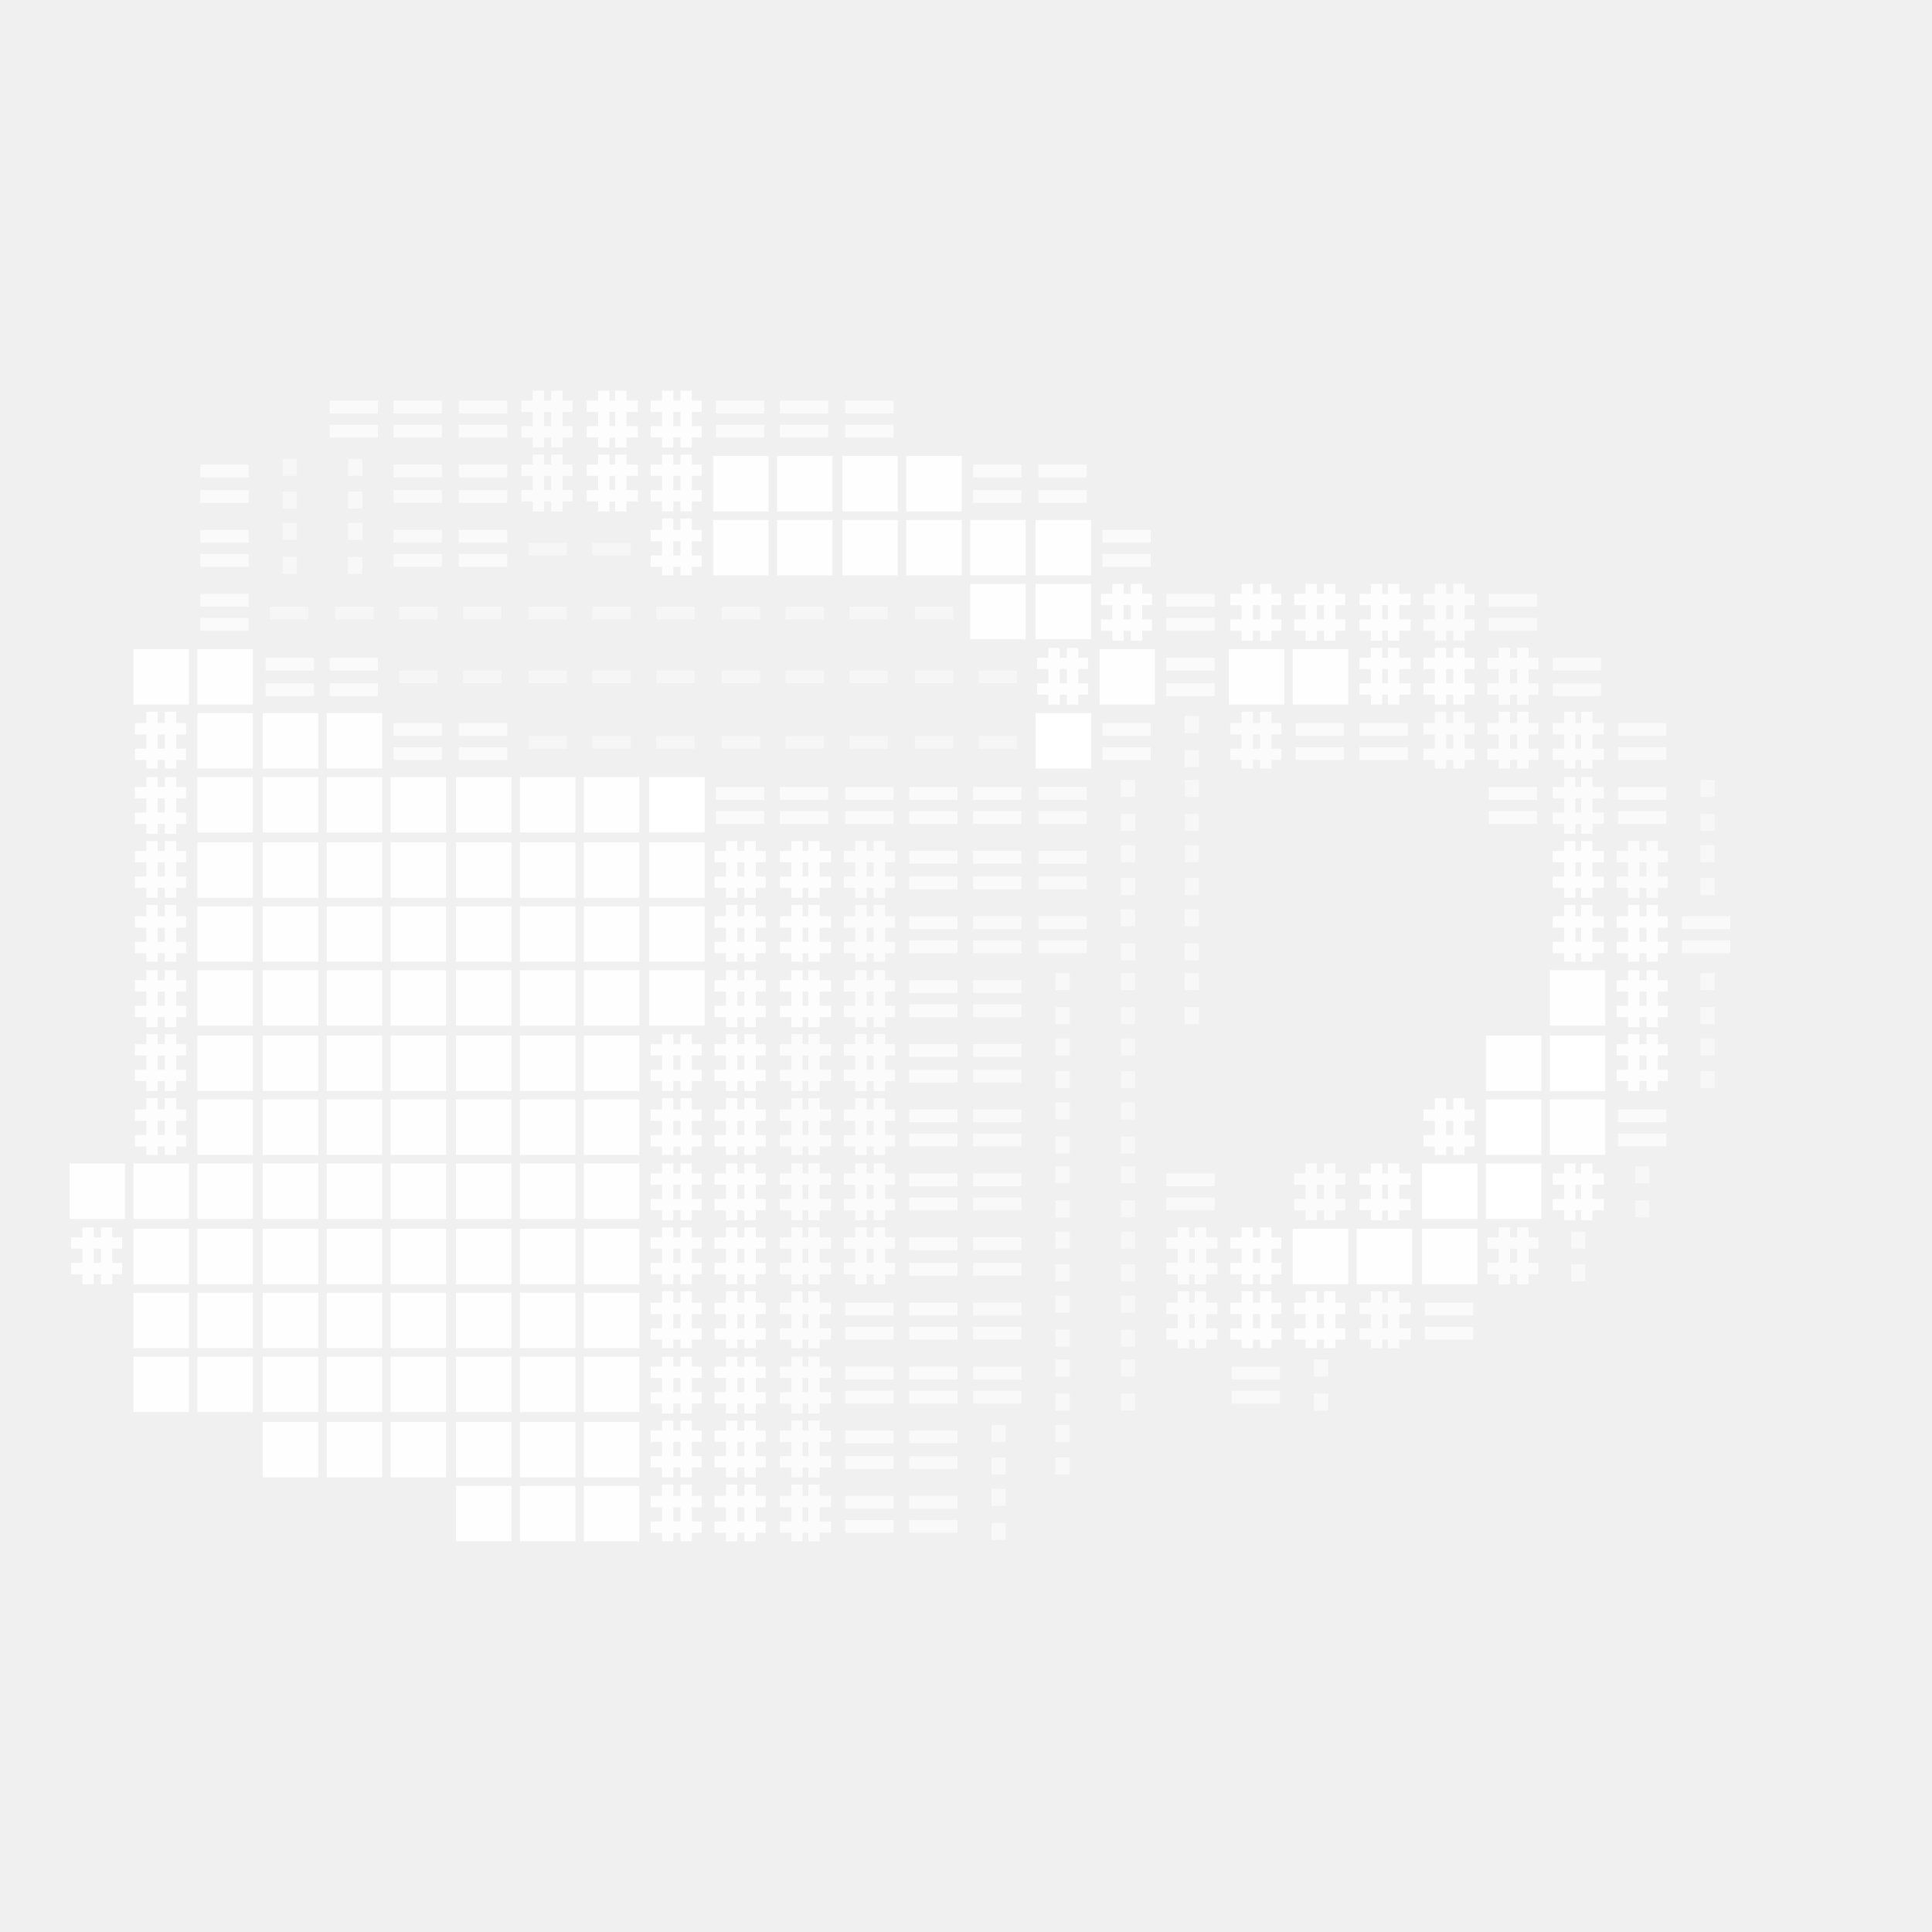
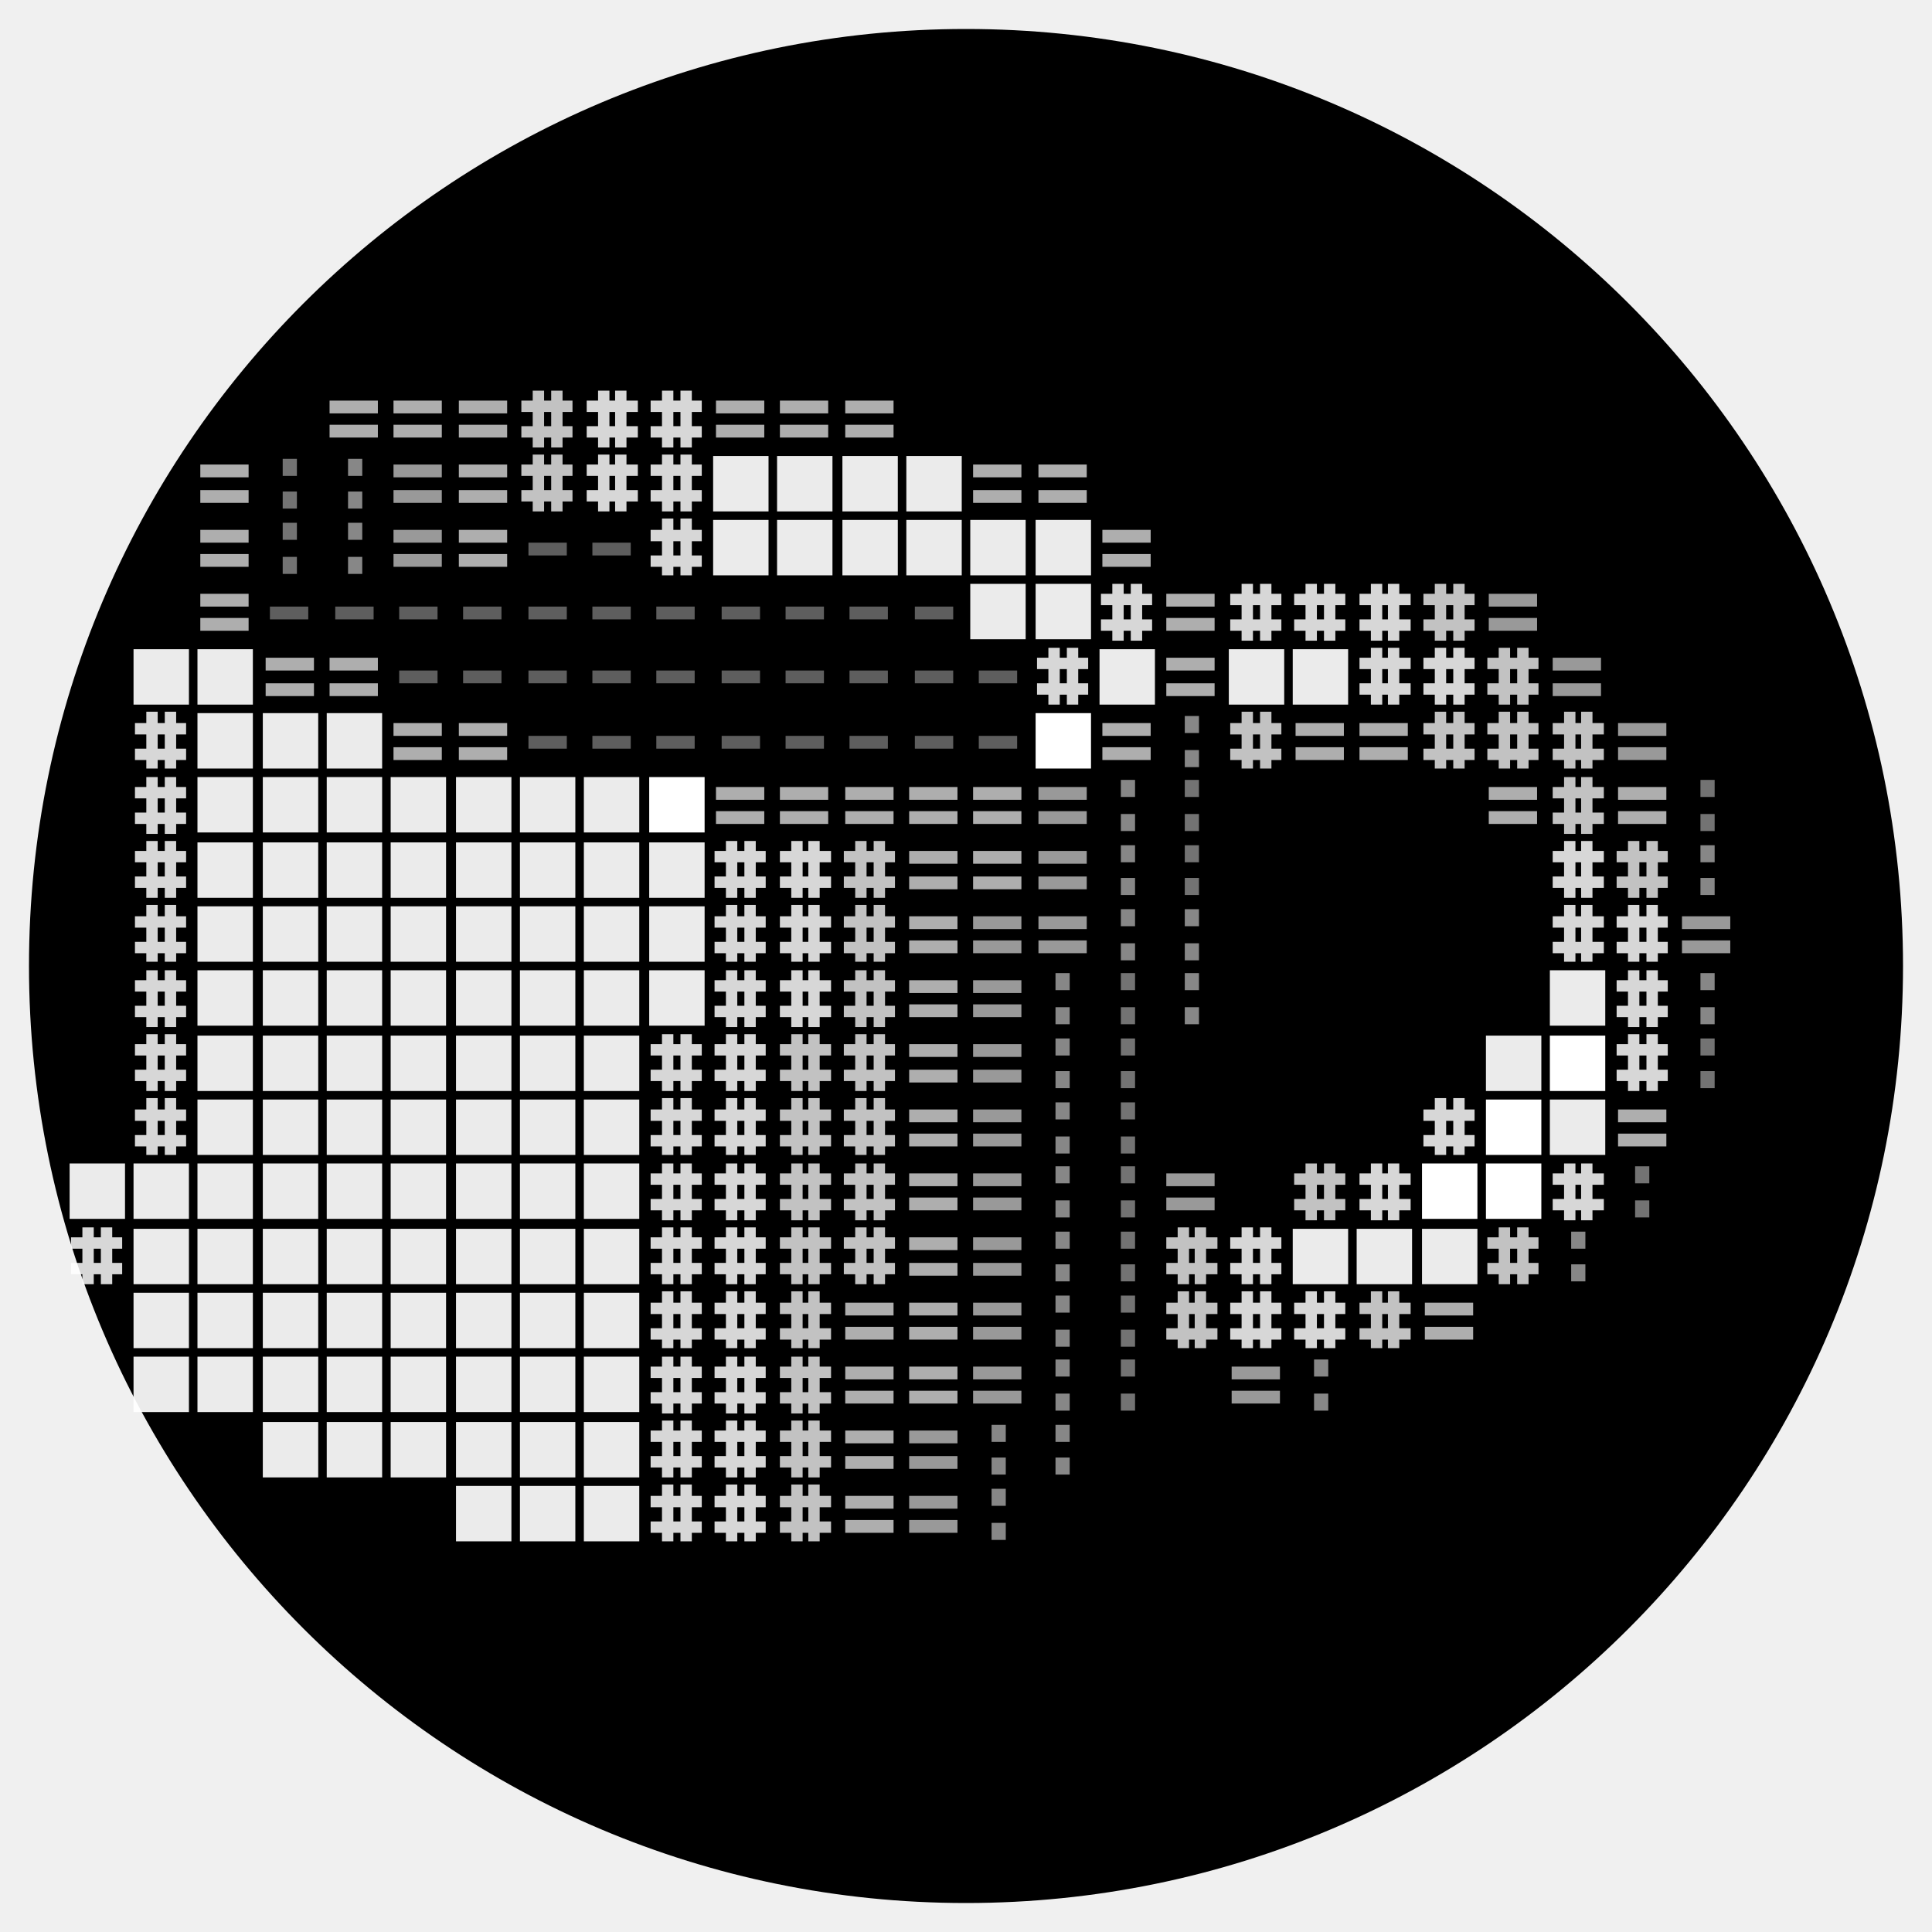
<svg xmlns="http://www.w3.org/2000/svg" viewBox="0 0 136 136" width="136" height="136">
-   <style>path{fill:#fff}.l3{fill-opacity:0.37}.l4{fill-opacity:0.45}.l5{fill-opacity:0.53}.l6{fill-opacity:0.60}.l7{fill-opacity:0.68}.l8{fill-opacity:0.76}.l9{fill-opacity:0.84}.l10{fill-opacity:0.92}.l11{fill-opacity:1.00}@media(prefers-color-scheme:light){path{fill:#111}}</style>
+   <style>path{fill:#fff}.l3{fill-opacity:0.37}.l4{fill-opacity:0.45}.l5{fill-opacity:0.53}.l6{fill-opacity:0.60}.l7{fill-opacity:0.68}.l8{fill-opacity:0.76}.l9{fill-opacity:0.84}.l10{fill-opacity:0.92}.l11{fill-opacity:1.00}</style>
+   <circle cx="68" cy="68" r="65.96" fill="#000000" />
  <path class="l3" d="M37.2 38.2h2.7v0.9h-2.7zM41.7 38.2h2.7v0.9h-2.7zM19.0 42.7h2.7v0.9h-2.7zM23.6 42.7h2.7v0.9h-2.7zM28.1 42.7h2.7v0.9h-2.7zM32.6 42.7h2.7v0.9h-2.7zM37.2 42.7h2.7v0.9h-2.7zM41.7 42.7h2.7v0.9h-2.7zM46.2 42.7h2.7v0.9h-2.7zM50.8 42.7h2.7v0.9h-2.7zM55.3 42.7h2.7v0.9h-2.7zM59.8 42.7h2.7v0.9h-2.7zM64.4 42.7h2.7v0.9h-2.7zM28.1 47.2h2.7v0.9h-2.7zM32.6 47.2h2.7v0.9h-2.7zM37.2 47.2h2.7v0.9h-2.7zM41.7 47.2h2.7v0.9h-2.7zM46.2 47.2h2.7v0.9h-2.7zM50.8 47.2h2.7v0.9h-2.7zM55.3 47.2h2.7v0.9h-2.7zM59.8 47.2h2.7v0.9h-2.7zM64.4 47.2h2.7v0.9h-2.7zM68.9 47.2h2.7v0.9h-2.7zM37.2 51.8h2.7v0.9h-2.7zM41.7 51.8h2.7v0.9h-2.7zM46.2 51.8h2.7v0.9h-2.7zM50.8 51.8h2.7v0.9h-2.7zM55.3 51.8h2.7v0.9h-2.7zM59.8 51.8h2.7v0.9h-2.7zM64.4 51.8h2.7v0.9h-2.7zM68.9 51.8h2.7v0.9h-2.7z" />
  <path class="l4" d="M19.9 32.3h1.0v1.2h-1.0zM19.9 34.6h1.0v1.2h-1.0zM19.9 36.8h1.0v1.2h-1.0zM19.9 39.2h1.0v1.2h-1.0zM83.4 54.9h1.0v1.2h-1.0zM83.4 57.3h1.0v1.2h-1.0zM119.7 54.9h1.0v1.2h-1.0zM119.7 57.3h1.0v1.2h-1.0zM83.4 59.5h1.0v1.2h-1.0zM83.4 61.8h1.0v1.2h-1.0zM78.9 68.5h1.0v1.2h-1.0zM78.9 70.9h1.0v1.2h-1.0zM78.9 73.1h1.0v1.2h-1.0zM78.9 75.4h1.0v1.2h-1.0zM119.7 73.1h1.0v1.2h-1.0zM119.7 75.4h1.0v1.2h-1.0zM78.9 77.6h1.0v1.2h-1.0zM78.9 80.0h1.0v1.2h-1.0zM78.9 82.1h1.0v1.2h-1.0zM78.9 84.5h1.0v1.2h-1.0zM115.1 82.1h1.0v1.2h-1.0zM115.1 84.5h1.0v1.2h-1.0zM78.9 86.7h1.0v1.2h-1.0zM78.9 89.0h1.0v1.2h-1.0zM78.9 91.2h1.0v1.2h-1.0zM78.9 93.6h1.0v1.2h-1.0zM78.9 95.7h1.0v1.2h-1.0zM78.9 98.1h1.0v1.2h-1.0z" />
  <path class="l5" d="M24.5 32.3h1.0v1.2h-1.0zM24.5 34.6h1.0v1.2h-1.0zM24.5 36.8h1.0v1.2h-1.0zM24.5 39.2h1.0v1.2h-1.0zM83.4 50.4h1.0v1.2h-1.0zM83.4 52.8h1.0v1.2h-1.0zM78.9 54.9h1.0v1.2h-1.0zM78.9 57.3h1.0v1.2h-1.0zM78.9 59.5h1.0v1.2h-1.0zM78.9 61.8h1.0v1.2h-1.0zM119.7 59.5h1.0v1.2h-1.0zM119.7 61.8h1.0v1.2h-1.0zM78.9 64.0h1.0v1.2h-1.0zM78.9 66.4h1.0v1.2h-1.0zM83.4 64.0h1.0v1.2h-1.0zM83.4 66.4h1.0v1.2h-1.0zM74.3 68.5h1.0v1.2h-1.0zM74.3 70.9h1.0v1.2h-1.0zM83.4 68.5h1.0v1.2h-1.0zM83.4 70.9h1.0v1.2h-1.0zM119.7 68.5h1.0v1.2h-1.0zM119.7 70.9h1.0v1.2h-1.0zM74.3 73.1h1.0v1.2h-1.0zM74.3 75.4h1.0v1.2h-1.0zM74.3 77.6h1.0v1.2h-1.0zM74.3 80.0h1.0v1.2h-1.0zM74.3 82.1h1.0v1.2h-1.0zM74.3 84.5h1.0v1.2h-1.0zM74.3 86.7h1.0v1.2h-1.0zM74.3 89.0h1.0v1.2h-1.0zM110.6 86.7h1.0v1.2h-1.0zM110.6 89.0h1.0v1.2h-1.0zM74.3 91.2h1.0v1.2h-1.0zM74.3 93.6h1.0v1.2h-1.0zM74.3 95.7h1.0v1.2h-1.0zM74.3 98.1h1.0v1.2h-1.0zM92.5 95.7h1.0v1.2h-1.0zM92.5 98.1h1.0v1.2h-1.0zM69.8 100.3h1.0v1.2h-1.0zM69.8 102.6h1.0v1.2h-1.0zM74.3 100.3h1.0v1.2h-1.0zM74.3 102.6h1.0v1.2h-1.0zM69.8 104.8h1.0v1.2h-1.0zM69.8 107.2h1.0v1.2h-1.0z" />
  <path class="l6" d="M27.7 32.7h3.4v0.9h-3.4zM27.7 34.5h3.4v0.9h-3.4zM27.7 37.3h3.4v0.9h-3.4zM27.7 39.0h3.4v0.9h-3.4zM104.8 41.8h3.4v0.9h-3.4zM104.8 43.5h3.4v0.9h-3.4zM109.3 46.3h3.4v0.9h-3.4zM109.3 48.1h3.4v0.9h-3.4zM113.9 50.9h3.4v0.9h-3.4zM113.9 52.6h3.4v0.9h-3.4zM73.1 55.4h3.4v0.9h-3.4zM73.1 57.1h3.4v0.9h-3.4zM73.1 59.9h3.4v0.9h-3.4zM73.1 61.7h3.4v0.9h-3.4zM68.5 64.5h3.4v0.9h-3.4zM68.5 66.2h3.4v0.9h-3.4zM73.1 64.5h3.4v0.9h-3.4zM73.1 66.2h3.4v0.9h-3.4zM118.4 64.5h3.4v0.9h-3.4zM118.4 66.2h3.4v0.9h-3.4zM68.5 69.0h3.4v0.9h-3.4zM68.5 70.7h3.4v0.9h-3.4zM68.5 73.5h3.4v0.9h-3.4zM68.5 75.3h3.4v0.9h-3.4zM68.5 78.1h3.4v0.9h-3.4zM68.5 79.8h3.4v0.9h-3.4zM68.5 82.6h3.4v0.9h-3.4zM68.5 84.3h3.4v0.9h-3.4zM82.1 82.6h3.4v0.9h-3.4zM82.1 84.3h3.4v0.9h-3.4zM68.5 87.1h3.4v0.9h-3.4zM68.5 88.9h3.4v0.9h-3.4zM68.5 91.7h3.4v0.9h-3.4zM68.5 93.4h3.4v0.9h-3.4zM68.5 96.2h3.4v0.9h-3.4zM68.5 97.9h3.4v0.9h-3.4zM86.7 96.2h3.4v0.9h-3.4zM86.7 97.9h3.4v0.9h-3.4zM64.0 100.7h3.4v0.9h-3.4zM64.0 102.5h3.4v0.9h-3.4zM64.0 105.3h3.4v0.9h-3.4zM64.0 107.0h3.4v0.9h-3.4z" />
  <path class="l7" d="M23.2 28.2h3.4v0.9h-3.4zM23.2 29.9h3.4v0.9h-3.4zM27.7 28.2h3.4v0.9h-3.4zM27.7 29.9h3.4v0.9h-3.4zM32.3 28.2h3.4v0.9h-3.4zM32.3 29.9h3.4v0.9h-3.4zM50.4 28.2h3.4v0.9h-3.4zM50.4 29.9h3.4v0.9h-3.4zM54.9 28.2h3.4v0.9h-3.4zM54.9 29.9h3.4v0.9h-3.4zM59.5 28.2h3.4v0.9h-3.4zM59.5 29.9h3.4v0.9h-3.4zM14.1 32.7h3.4v0.9h-3.4zM14.1 34.5h3.4v0.9h-3.4zM32.3 32.7h3.4v0.9h-3.4zM32.3 34.5h3.4v0.9h-3.4zM68.5 32.7h3.4v0.9h-3.4zM68.5 34.5h3.4v0.9h-3.4zM73.1 32.7h3.4v0.9h-3.4zM73.1 34.5h3.4v0.9h-3.4zM14.1 37.3h3.4v0.9h-3.4zM14.1 39.0h3.4v0.9h-3.4zM32.3 37.3h3.4v0.9h-3.4zM32.3 39.0h3.4v0.9h-3.4zM77.6 37.3h3.4v0.9h-3.4zM77.6 39.0h3.4v0.9h-3.4zM14.1 41.8h3.4v0.9h-3.4zM14.1 43.5h3.4v0.9h-3.4zM82.1 41.8h3.4v0.9h-3.4zM82.1 43.5h3.4v0.9h-3.4zM18.7 46.3h3.4v0.9h-3.4zM18.7 48.1h3.4v0.9h-3.4zM23.2 46.3h3.4v0.9h-3.4zM23.2 48.1h3.4v0.9h-3.4zM82.1 46.3h3.4v0.9h-3.4zM82.1 48.1h3.4v0.9h-3.4zM27.7 50.9h3.4v0.9h-3.4zM27.7 52.6h3.4v0.9h-3.4zM32.3 50.9h3.4v0.9h-3.4zM32.3 52.6h3.4v0.9h-3.4zM77.6 50.9h3.4v0.9h-3.4zM77.6 52.6h3.4v0.9h-3.4zM91.2 50.9h3.4v0.9h-3.4zM91.2 52.6h3.4v0.9h-3.4zM95.7 50.9h3.4v0.9h-3.4zM95.7 52.6h3.4v0.9h-3.4zM50.4 55.4h3.4v0.9h-3.4zM50.4 57.1h3.4v0.9h-3.4zM54.9 55.4h3.4v0.9h-3.4zM54.9 57.1h3.4v0.9h-3.4zM59.5 55.4h3.4v0.9h-3.4zM59.5 57.1h3.4v0.9h-3.4zM64.0 55.4h3.4v0.9h-3.4zM64.0 57.1h3.4v0.9h-3.4zM68.5 55.4h3.4v0.9h-3.4zM68.5 57.1h3.4v0.9h-3.4zM104.8 55.4h3.4v0.9h-3.4zM104.8 57.1h3.4v0.9h-3.4zM113.9 55.4h3.4v0.9h-3.4zM113.9 57.1h3.4v0.9h-3.4zM64.0 59.9h3.4v0.9h-3.4zM64.0 61.7h3.4v0.9h-3.4zM68.5 59.9h3.4v0.9h-3.4zM68.5 61.7h3.4v0.9h-3.4zM64.0 64.5h3.4v0.9h-3.4zM64.0 66.2h3.4v0.9h-3.4zM64.0 69.0h3.4v0.9h-3.4zM64.0 70.7h3.4v0.9h-3.4zM64.0 73.5h3.4v0.9h-3.4zM64.0 75.3h3.4v0.9h-3.4zM64.0 78.1h3.4v0.9h-3.4zM64.0 79.8h3.4v0.9h-3.4zM113.9 78.1h3.4v0.9h-3.4zM113.9 79.8h3.4v0.9h-3.4zM64.0 82.6h3.4v0.9h-3.4zM64.0 84.3h3.4v0.9h-3.4zM64.0 87.1h3.4v0.9h-3.4zM64.0 88.9h3.4v0.9h-3.4zM59.5 91.7h3.4v0.9h-3.4zM59.5 93.4h3.4v0.9h-3.4zM64.0 91.7h3.4v0.9h-3.4zM64.0 93.4h3.4v0.9h-3.4zM100.3 91.7h3.4v0.9h-3.4zM100.3 93.4h3.4v0.9h-3.4zM59.5 96.2h3.4v0.9h-3.4zM59.5 97.9h3.4v0.9h-3.4zM64.0 96.2h3.4v0.9h-3.4zM64.0 97.9h3.4v0.9h-3.4zM59.5 100.7h3.4v0.9h-3.4zM59.5 102.5h3.4v0.9h-3.4zM59.5 105.3h3.4v0.9h-3.4zM59.5 107.0h3.4v0.9h-3.4z" />
  <path class="l8" d="M36.7 28.2h3.6v0.8h-3.6zM36.7 30.0h3.6v0.8h-3.6zM37.5 27.5h0.8v4.0h-0.8zM38.8 27.5h0.8v4.0h-0.8zM36.7 32.7h3.6v0.8h-3.6zM36.7 34.5h3.6v0.8h-3.6zM37.5 32.0h0.8v4.0h-0.8zM38.8 32.0h0.8v4.0h-0.8zM100.2 41.8h3.6v0.8h-3.6zM100.2 43.6h3.6v0.8h-3.6zM101.0 41.1h0.8v4.0h-0.8zM102.3 41.1h0.8v4.0h-0.8zM104.7 46.3h3.6v0.8h-3.6zM104.7 48.1h3.6v0.8h-3.6zM105.5 45.6h0.8v4.0h-0.8zM106.8 45.6h0.8v4.0h-0.8zM86.6 50.9h3.6v0.8h-3.6zM86.6 52.7h3.6v0.8h-3.6zM87.4 50.1h0.8v4.0h-0.8zM88.7 50.1h0.8v4.0h-0.8zM100.2 50.9h3.6v0.8h-3.6zM100.2 52.7h3.6v0.8h-3.6zM101.0 50.1h0.8v4.0h-0.8zM102.3 50.1h0.8v4.0h-0.8zM104.7 50.9h3.6v0.8h-3.6zM104.7 52.7h3.6v0.8h-3.6zM105.5 50.1h0.8v4.0h-0.8zM106.8 50.1h0.8v4.0h-0.8zM109.3 50.9h3.6v0.8h-3.6zM109.3 52.7h3.6v0.8h-3.6zM110.1 50.1h0.8v4.0h-0.8zM111.3 50.1h0.8v4.0h-0.8zM109.3 55.4h3.6v0.8h-3.6zM109.3 57.2h3.6v0.8h-3.6zM110.1 54.7h0.8v4.0h-0.8zM111.3 54.7h0.8v4.0h-0.8zM59.4 59.9h3.6v0.8h-3.6zM59.4 61.7h3.6v0.8h-3.6zM60.2 59.2h0.8v4.0h-0.8zM61.5 59.2h0.8v4.0h-0.8zM113.8 59.9h3.6v0.8h-3.6zM113.8 61.7h3.6v0.8h-3.6zM114.6 59.2h0.8v4.0h-0.8zM115.9 59.2h0.8v4.0h-0.8zM59.4 64.5h3.6v0.8h-3.6zM59.4 66.3h3.6v0.8h-3.6zM60.2 63.7h0.8v4.0h-0.8zM61.5 63.7h0.8v4.0h-0.8zM59.4 69.0h3.6v0.8h-3.6zM59.4 70.8h3.6v0.8h-3.6zM60.2 68.3h0.8v4.0h-0.8zM61.5 68.3h0.8v4.0h-0.8zM54.9 73.5h3.6v0.8h-3.6zM54.9 75.3h3.6v0.8h-3.6zM55.7 72.8h0.8v4.0h-0.8zM56.9 72.8h0.8v4.0h-0.8zM59.4 73.5h3.6v0.8h-3.6zM59.4 75.3h3.6v0.8h-3.6zM60.2 72.8h0.8v4.0h-0.8zM61.5 72.8h0.8v4.0h-0.8zM54.9 78.1h3.6v0.8h-3.6zM54.9 79.9h3.6v0.8h-3.6zM55.7 77.3h0.8v4.0h-0.8zM56.9 77.3h0.8v4.0h-0.8zM59.4 78.1h3.6v0.8h-3.6zM59.4 79.9h3.6v0.8h-3.6zM60.2 77.3h0.8v4.0h-0.8zM61.5 77.3h0.8v4.0h-0.8zM54.9 82.6h3.6v0.8h-3.6zM54.9 84.4h3.6v0.8h-3.6zM55.7 81.9h0.8v4.0h-0.8zM56.9 81.9h0.8v4.0h-0.8zM59.4 82.6h3.6v0.8h-3.6zM59.4 84.4h3.6v0.8h-3.6zM60.2 81.9h0.8v4.0h-0.8zM61.5 81.9h0.8v4.0h-0.8zM91.1 82.6h3.6v0.8h-3.6zM91.1 84.4h3.6v0.8h-3.6zM91.9 81.9h0.8v4.0h-0.8zM93.2 81.9h0.8v4.0h-0.8zM54.9 87.1h3.6v0.8h-3.6zM54.9 88.9h3.6v0.8h-3.6zM55.7 86.4h0.8v4.0h-0.8zM56.9 86.4h0.8v4.0h-0.8zM59.4 87.1h3.6v0.8h-3.6zM59.4 88.9h3.6v0.8h-3.6zM60.2 86.4h0.8v4.0h-0.8zM61.5 86.4h0.8v4.0h-0.8zM82.1 87.1h3.6v0.8h-3.6zM82.1 88.9h3.6v0.8h-3.6zM82.9 86.4h0.8v4.0h-0.8zM84.1 86.4h0.8v4.0h-0.8zM104.7 87.1h3.6v0.8h-3.6zM104.7 88.9h3.6v0.8h-3.6zM105.5 86.4h0.8v4.0h-0.8zM106.8 86.4h0.8v4.0h-0.8zM54.9 91.7h3.6v0.8h-3.6zM54.9 93.5h3.6v0.8h-3.6zM55.7 90.9h0.8v4.0h-0.8zM56.9 90.9h0.8v4.0h-0.8zM82.1 91.7h3.6v0.8h-3.6zM82.1 93.5h3.6v0.8h-3.6zM82.9 90.9h0.8v4.0h-0.8zM84.1 90.9h0.8v4.0h-0.8zM95.7 91.7h3.6v0.8h-3.6zM95.7 93.5h3.6v0.8h-3.6zM96.5 90.9h0.8v4.0h-0.8zM97.7 90.9h0.8v4.0h-0.8zM54.9 96.2h3.6v0.8h-3.6zM54.9 98.0h3.6v0.8h-3.6zM55.7 95.5h0.8v4.0h-0.8zM56.9 95.5h0.8v4.0h-0.8zM54.9 100.7h3.6v0.8h-3.6zM54.9 102.5h3.6v0.8h-3.6zM55.7 100.0h0.8v4.0h-0.8zM56.9 100.0h0.8v4.0h-0.8zM54.9 105.3h3.6v0.8h-3.6zM54.9 107.1h3.6v0.8h-3.6zM55.7 104.5h0.8v4.0h-0.8zM56.9 104.5h0.8v4.0h-0.8z" />
  <path class="l9" d="M41.3 28.2h3.6v0.8h-3.6zM41.3 30.0h3.6v0.8h-3.6zM42.1 27.5h0.8v4.0h-0.8zM43.3 27.5h0.8v4.0h-0.8zM45.8 28.2h3.6v0.8h-3.6zM45.8 30.0h3.6v0.8h-3.6zM46.6 27.5h0.8v4.0h-0.8zM47.9 27.5h0.8v4.0h-0.8zM41.3 32.7h3.6v0.8h-3.6zM41.3 34.5h3.6v0.8h-3.6zM42.1 32.0h0.8v4.0h-0.8zM43.3 32.0h0.8v4.0h-0.8zM45.8 32.7h3.6v0.8h-3.6zM45.8 34.5h3.6v0.8h-3.6zM46.6 32.0h0.8v4.0h-0.8zM47.9 32.0h0.8v4.0h-0.8zM45.8 37.3h3.6v0.8h-3.6zM45.8 39.1h3.6v0.8h-3.6zM46.6 36.5h0.8v4.0h-0.8zM47.9 36.5h0.8v4.0h-0.8zM77.5 41.8h3.6v0.8h-3.6zM77.5 43.6h3.6v0.8h-3.6zM78.3 41.1h0.8v4.0h-0.8zM79.6 41.1h0.8v4.0h-0.8zM86.6 41.8h3.6v0.8h-3.6zM86.6 43.6h3.6v0.8h-3.6zM87.4 41.1h0.8v4.0h-0.8zM88.7 41.1h0.8v4.0h-0.8zM91.1 41.8h3.6v0.8h-3.6zM91.1 43.6h3.6v0.8h-3.6zM91.9 41.1h0.8v4.0h-0.8zM93.2 41.1h0.8v4.0h-0.8zM95.7 41.8h3.6v0.8h-3.6zM95.7 43.6h3.6v0.8h-3.6zM96.5 41.1h0.8v4.0h-0.8zM97.7 41.1h0.8v4.0h-0.8zM73.0 46.3h3.6v0.8h-3.6zM73.0 48.1h3.6v0.8h-3.6zM73.8 45.6h0.8v4.0h-0.8zM75.1 45.6h0.8v4.0h-0.8zM95.7 46.3h3.6v0.8h-3.6zM95.7 48.1h3.6v0.8h-3.6zM96.5 45.6h0.8v4.0h-0.8zM97.7 45.6h0.8v4.0h-0.8zM100.2 46.3h3.6v0.8h-3.6zM100.2 48.1h3.6v0.8h-3.6zM101.0 45.6h0.8v4.0h-0.8zM102.3 45.6h0.8v4.0h-0.8zM9.5 50.9h3.6v0.8h-3.6zM9.5 52.7h3.6v0.8h-3.6zM10.3 50.1h0.8v4.0h-0.8zM11.6 50.1h0.8v4.0h-0.8zM9.5 55.4h3.6v0.8h-3.6zM9.5 57.2h3.6v0.8h-3.6zM10.3 54.7h0.8v4.0h-0.8zM11.6 54.7h0.8v4.0h-0.8zM9.5 59.9h3.6v0.8h-3.6zM9.5 61.7h3.6v0.8h-3.6zM10.3 59.2h0.8v4.0h-0.8zM11.6 59.2h0.8v4.0h-0.8zM50.3 59.9h3.6v0.8h-3.6zM50.3 61.7h3.6v0.8h-3.6zM51.1 59.2h0.8v4.0h-0.8zM52.4 59.2h0.8v4.0h-0.8zM54.9 59.9h3.6v0.8h-3.6zM54.9 61.7h3.6v0.8h-3.6zM55.7 59.2h0.8v4.0h-0.8zM56.9 59.2h0.8v4.0h-0.8zM109.3 59.9h3.6v0.8h-3.6zM109.3 61.7h3.6v0.8h-3.6zM110.1 59.2h0.8v4.0h-0.8zM111.3 59.2h0.8v4.0h-0.8zM9.5 64.5h3.6v0.8h-3.6zM9.5 66.3h3.6v0.8h-3.6zM10.3 63.7h0.8v4.0h-0.8zM11.6 63.7h0.8v4.0h-0.8zM50.3 64.5h3.6v0.8h-3.6zM50.3 66.3h3.6v0.8h-3.6zM51.1 63.7h0.8v4.0h-0.8zM52.4 63.7h0.8v4.0h-0.8zM54.9 64.5h3.6v0.8h-3.6zM54.9 66.3h3.6v0.8h-3.6zM55.7 63.7h0.8v4.0h-0.8zM56.9 63.7h0.8v4.0h-0.8zM109.3 64.5h3.6v0.8h-3.6zM109.3 66.3h3.6v0.8h-3.6zM110.1 63.7h0.8v4.0h-0.8zM111.3 63.7h0.8v4.0h-0.8zM113.8 64.5h3.6v0.8h-3.6zM113.8 66.3h3.6v0.8h-3.6zM114.6 63.7h0.8v4.0h-0.8zM115.9 63.7h0.8v4.0h-0.8zM9.5 69.0h3.6v0.8h-3.6zM9.5 70.8h3.6v0.8h-3.6zM10.3 68.3h0.8v4.0h-0.8zM11.6 68.3h0.8v4.0h-0.8zM50.3 69.0h3.6v0.8h-3.6zM50.3 70.8h3.6v0.8h-3.6zM51.1 68.3h0.8v4.0h-0.8zM52.4 68.3h0.8v4.0h-0.8zM54.9 69.0h3.6v0.8h-3.6zM54.9 70.8h3.6v0.8h-3.6zM55.7 68.3h0.8v4.0h-0.8zM56.9 68.3h0.8v4.0h-0.8zM113.8 69.0h3.6v0.8h-3.6zM113.8 70.8h3.6v0.8h-3.6zM114.6 68.3h0.8v4.0h-0.8zM115.9 68.3h0.8v4.0h-0.8zM9.5 73.5h3.6v0.8h-3.6zM9.5 75.3h3.6v0.8h-3.6zM10.3 72.8h0.8v4.0h-0.8zM11.6 72.8h0.8v4.0h-0.8zM45.8 73.5h3.6v0.8h-3.6zM45.8 75.3h3.6v0.8h-3.6zM46.6 72.8h0.8v4.0h-0.8zM47.9 72.8h0.8v4.0h-0.8zM50.3 73.5h3.6v0.8h-3.6zM50.3 75.3h3.6v0.8h-3.6zM51.1 72.8h0.8v4.0h-0.8zM52.4 72.8h0.8v4.0h-0.8zM113.8 73.5h3.6v0.8h-3.6zM113.8 75.3h3.6v0.8h-3.6zM114.6 72.8h0.8v4.0h-0.8zM115.9 72.8h0.8v4.0h-0.8zM9.5 78.1h3.6v0.8h-3.6zM9.5 79.9h3.6v0.8h-3.6zM10.3 77.3h0.8v4.0h-0.8zM11.6 77.3h0.8v4.0h-0.8zM45.8 78.1h3.6v0.8h-3.6zM45.8 79.9h3.6v0.8h-3.6zM46.6 77.3h0.8v4.0h-0.8zM47.9 77.3h0.8v4.0h-0.8zM50.3 78.1h3.6v0.8h-3.6zM50.3 79.9h3.6v0.8h-3.6zM51.1 77.3h0.8v4.0h-0.8zM52.4 77.3h0.8v4.0h-0.8zM100.2 78.1h3.6v0.8h-3.6zM100.2 79.9h3.6v0.8h-3.6zM101.0 77.3h0.8v4.0h-0.8zM102.3 77.3h0.8v4.0h-0.8zM45.8 82.6h3.6v0.8h-3.6zM45.8 84.4h3.6v0.8h-3.6zM46.6 81.9h0.8v4.0h-0.8zM47.9 81.9h0.8v4.0h-0.8zM50.3 82.6h3.6v0.8h-3.6zM50.3 84.4h3.6v0.8h-3.6zM51.1 81.9h0.8v4.0h-0.8zM52.4 81.9h0.8v4.0h-0.8zM95.7 82.6h3.6v0.8h-3.6zM95.7 84.4h3.6v0.8h-3.6zM96.5 81.9h0.8v4.0h-0.8zM97.7 81.9h0.8v4.0h-0.8zM109.3 82.6h3.6v0.8h-3.6zM109.3 84.4h3.6v0.8h-3.6zM110.1 81.9h0.8v4.0h-0.8zM111.3 81.9h0.8v4.0h-0.8zM5.0 87.1h3.6v0.8h-3.6zM5.0 88.9h3.6v0.8h-3.6zM5.8 86.4h0.8v4.0h-0.8zM7.1 86.4h0.8v4.0h-0.8zM45.8 87.1h3.6v0.8h-3.6zM45.8 88.9h3.6v0.8h-3.6zM46.6 86.4h0.8v4.0h-0.8zM47.9 86.4h0.8v4.0h-0.8zM50.3 87.1h3.6v0.8h-3.6zM50.3 88.9h3.6v0.8h-3.6zM51.1 86.4h0.8v4.0h-0.8zM52.4 86.4h0.8v4.0h-0.8zM86.6 87.1h3.6v0.8h-3.6zM86.6 88.9h3.6v0.8h-3.6zM87.4 86.4h0.8v4.0h-0.8zM88.7 86.4h0.8v4.0h-0.8zM45.8 91.7h3.6v0.8h-3.6zM45.8 93.5h3.6v0.8h-3.6zM46.6 90.9h0.8v4.0h-0.8zM47.9 90.9h0.8v4.0h-0.8zM50.3 91.7h3.6v0.8h-3.6zM50.3 93.5h3.6v0.8h-3.6zM51.1 90.9h0.8v4.0h-0.8zM52.4 90.9h0.8v4.0h-0.8zM86.6 91.7h3.6v0.8h-3.6zM86.6 93.5h3.6v0.8h-3.6zM87.4 90.9h0.8v4.0h-0.8zM88.7 90.9h0.8v4.0h-0.8zM91.1 91.7h3.6v0.8h-3.6zM91.1 93.5h3.6v0.8h-3.6zM91.9 90.9h0.8v4.0h-0.8zM93.2 90.9h0.8v4.0h-0.8zM45.8 96.2h3.6v0.8h-3.6zM45.8 98.0h3.6v0.8h-3.6zM46.6 95.5h0.8v4.0h-0.8zM47.9 95.5h0.8v4.0h-0.8zM50.3 96.2h3.6v0.8h-3.6zM50.3 98.0h3.6v0.8h-3.6zM51.1 95.5h0.8v4.0h-0.8zM52.4 95.5h0.8v4.0h-0.8zM45.8 100.7h3.6v0.8h-3.6zM45.8 102.5h3.6v0.8h-3.6zM46.6 100.0h0.8v4.0h-0.8zM47.9 100.0h0.8v4.0h-0.8zM50.3 100.7h3.6v0.8h-3.6zM50.3 102.5h3.6v0.8h-3.6zM51.1 100.0h0.8v4.0h-0.8zM52.4 100.0h0.8v4.0h-0.8zM45.8 105.3h3.6v0.8h-3.6zM45.8 107.1h3.6v0.8h-3.6zM46.6 104.5h0.8v4.0h-0.8zM47.9 104.5h0.8v4.0h-0.8zM50.3 105.3h3.6v0.8h-3.6zM50.3 107.1h3.6v0.8h-3.6zM51.1 104.5h0.8v4.0h-0.8zM52.4 104.5h0.8v4.0h-0.8z" />
  <path class="l10" d="M50.2 32.1h3.9v3.9h-3.9zM54.7 32.1h3.9v3.9h-3.9zM59.3 32.1h3.9v3.9h-3.9zM63.8 32.1h3.9v3.9h-3.9zM50.2 36.6h3.9v3.9h-3.9zM54.7 36.6h3.9v3.9h-3.9zM59.3 36.6h3.9v3.9h-3.9zM63.8 36.6h3.9v3.9h-3.9zM68.3 36.6h3.9v3.9h-3.9zM72.9 36.6h3.9v3.9h-3.9zM68.3 41.1h3.9v3.9h-3.9zM72.9 41.1h3.9v3.9h-3.9zM9.4 45.7h3.9v3.9h-3.9zM13.9 45.7h3.9v3.9h-3.9zM77.4 45.7h3.9v3.9h-3.9zM86.5 45.7h3.9v3.9h-3.9zM91.0 45.7h3.9v3.9h-3.9zM13.9 50.2h3.9v3.9h-3.9zM18.5 50.2h3.9v3.9h-3.9zM23.0 50.2h3.9v3.9h-3.9zM13.9 54.7h3.9v3.9h-3.9zM18.5 54.7h3.9v3.9h-3.9zM23.0 54.7h3.9v3.9h-3.9zM27.5 54.7h3.9v3.9h-3.9zM32.1 54.7h3.9v3.9h-3.9zM36.6 54.7h3.9v3.9h-3.9zM41.1 54.7h3.9v3.9h-3.9zM13.9 59.3h3.9v3.9h-3.9zM18.5 59.3h3.9v3.9h-3.9zM23.0 59.3h3.9v3.9h-3.9zM27.5 59.3h3.9v3.9h-3.9zM32.1 59.3h3.9v3.9h-3.9zM36.6 59.3h3.9v3.9h-3.9zM41.1 59.3h3.9v3.9h-3.9zM45.7 59.3h3.9v3.9h-3.9zM13.9 63.8h3.9v3.9h-3.9zM18.5 63.8h3.9v3.9h-3.9zM23.0 63.8h3.9v3.9h-3.9zM27.5 63.8h3.9v3.9h-3.9zM32.1 63.8h3.9v3.9h-3.9zM36.6 63.8h3.9v3.9h-3.9zM41.1 63.8h3.9v3.9h-3.9zM45.7 63.8h3.9v3.9h-3.9zM13.9 68.3h3.9v3.9h-3.9zM18.5 68.3h3.9v3.9h-3.9zM23.0 68.3h3.9v3.9h-3.9zM27.5 68.3h3.9v3.9h-3.9zM32.1 68.3h3.9v3.9h-3.9zM36.6 68.3h3.9v3.9h-3.9zM41.1 68.3h3.9v3.9h-3.9zM45.7 68.3h3.9v3.9h-3.9zM109.1 68.3h3.9v3.9h-3.9zM13.9 72.9h3.9v3.9h-3.9zM18.5 72.9h3.9v3.9h-3.9zM23.0 72.9h3.9v3.9h-3.9zM27.5 72.9h3.9v3.9h-3.9zM32.1 72.9h3.9v3.9h-3.9zM36.6 72.9h3.9v3.9h-3.9zM41.1 72.9h3.9v3.9h-3.9zM104.6 72.9h3.9v3.9h-3.9zM13.9 77.4h3.9v3.9h-3.9zM18.5 77.4h3.9v3.9h-3.9zM23.0 77.4h3.9v3.9h-3.9zM27.5 77.4h3.9v3.9h-3.9zM32.1 77.4h3.9v3.9h-3.9zM36.6 77.4h3.9v3.9h-3.9zM41.1 77.4h3.9v3.9h-3.9zM109.1 77.4h3.9v3.9h-3.9zM4.9 81.9h3.9v3.9h-3.9zM9.4 81.9h3.9v3.9h-3.9zM13.9 81.9h3.9v3.9h-3.9zM18.5 81.9h3.9v3.9h-3.9zM23.0 81.9h3.9v3.9h-3.9zM27.5 81.9h3.9v3.9h-3.9zM32.1 81.9h3.9v3.9h-3.9zM36.6 81.9h3.9v3.9h-3.9zM41.1 81.9h3.9v3.9h-3.9zM9.4 86.5h3.9v3.9h-3.9zM13.9 86.5h3.9v3.9h-3.9zM18.5 86.5h3.9v3.9h-3.9zM23.0 86.5h3.9v3.9h-3.9zM27.5 86.5h3.9v3.9h-3.9zM32.1 86.5h3.9v3.9h-3.9zM36.6 86.5h3.9v3.9h-3.9zM41.1 86.5h3.9v3.9h-3.9zM91.0 86.5h3.9v3.9h-3.9zM95.5 86.5h3.9v3.9h-3.9zM100.1 86.5h3.9v3.9h-3.9zM9.4 91.0h3.9v3.9h-3.9zM13.9 91.0h3.9v3.9h-3.9zM18.5 91.0h3.9v3.9h-3.9zM23.0 91.0h3.9v3.9h-3.9zM27.5 91.0h3.9v3.9h-3.9zM32.1 91.0h3.9v3.9h-3.9zM36.6 91.0h3.9v3.9h-3.9zM41.1 91.0h3.9v3.9h-3.9zM9.4 95.5h3.9v3.9h-3.9zM13.9 95.5h3.9v3.9h-3.9zM18.5 95.5h3.9v3.9h-3.9zM23.0 95.5h3.9v3.9h-3.9zM27.5 95.5h3.9v3.9h-3.9zM32.1 95.5h3.9v3.9h-3.9zM36.6 95.5h3.9v3.9h-3.9zM41.1 95.5h3.9v3.9h-3.9zM18.5 100.1h3.9v3.9h-3.9zM23.0 100.1h3.9v3.9h-3.9zM27.5 100.1h3.9v3.9h-3.9zM32.1 100.1h3.9v3.9h-3.9zM36.6 100.1h3.9v3.9h-3.9zM41.1 100.1h3.9v3.9h-3.9zM32.1 104.6h3.9v3.9h-3.9zM36.6 104.6h3.9v3.9h-3.9zM41.1 104.6h3.9v3.9h-3.9z" />
  <path class="l11" d="M72.9 50.2h3.9v3.9h-3.9zM45.7 54.7h3.9v3.9h-3.9zM109.1 72.9h3.9v3.9h-3.9zM104.6 77.4h3.9v3.9h-3.9zM100.1 81.9h3.9v3.9h-3.9zM104.6 81.9h3.9v3.9h-3.9z" />
</svg>
